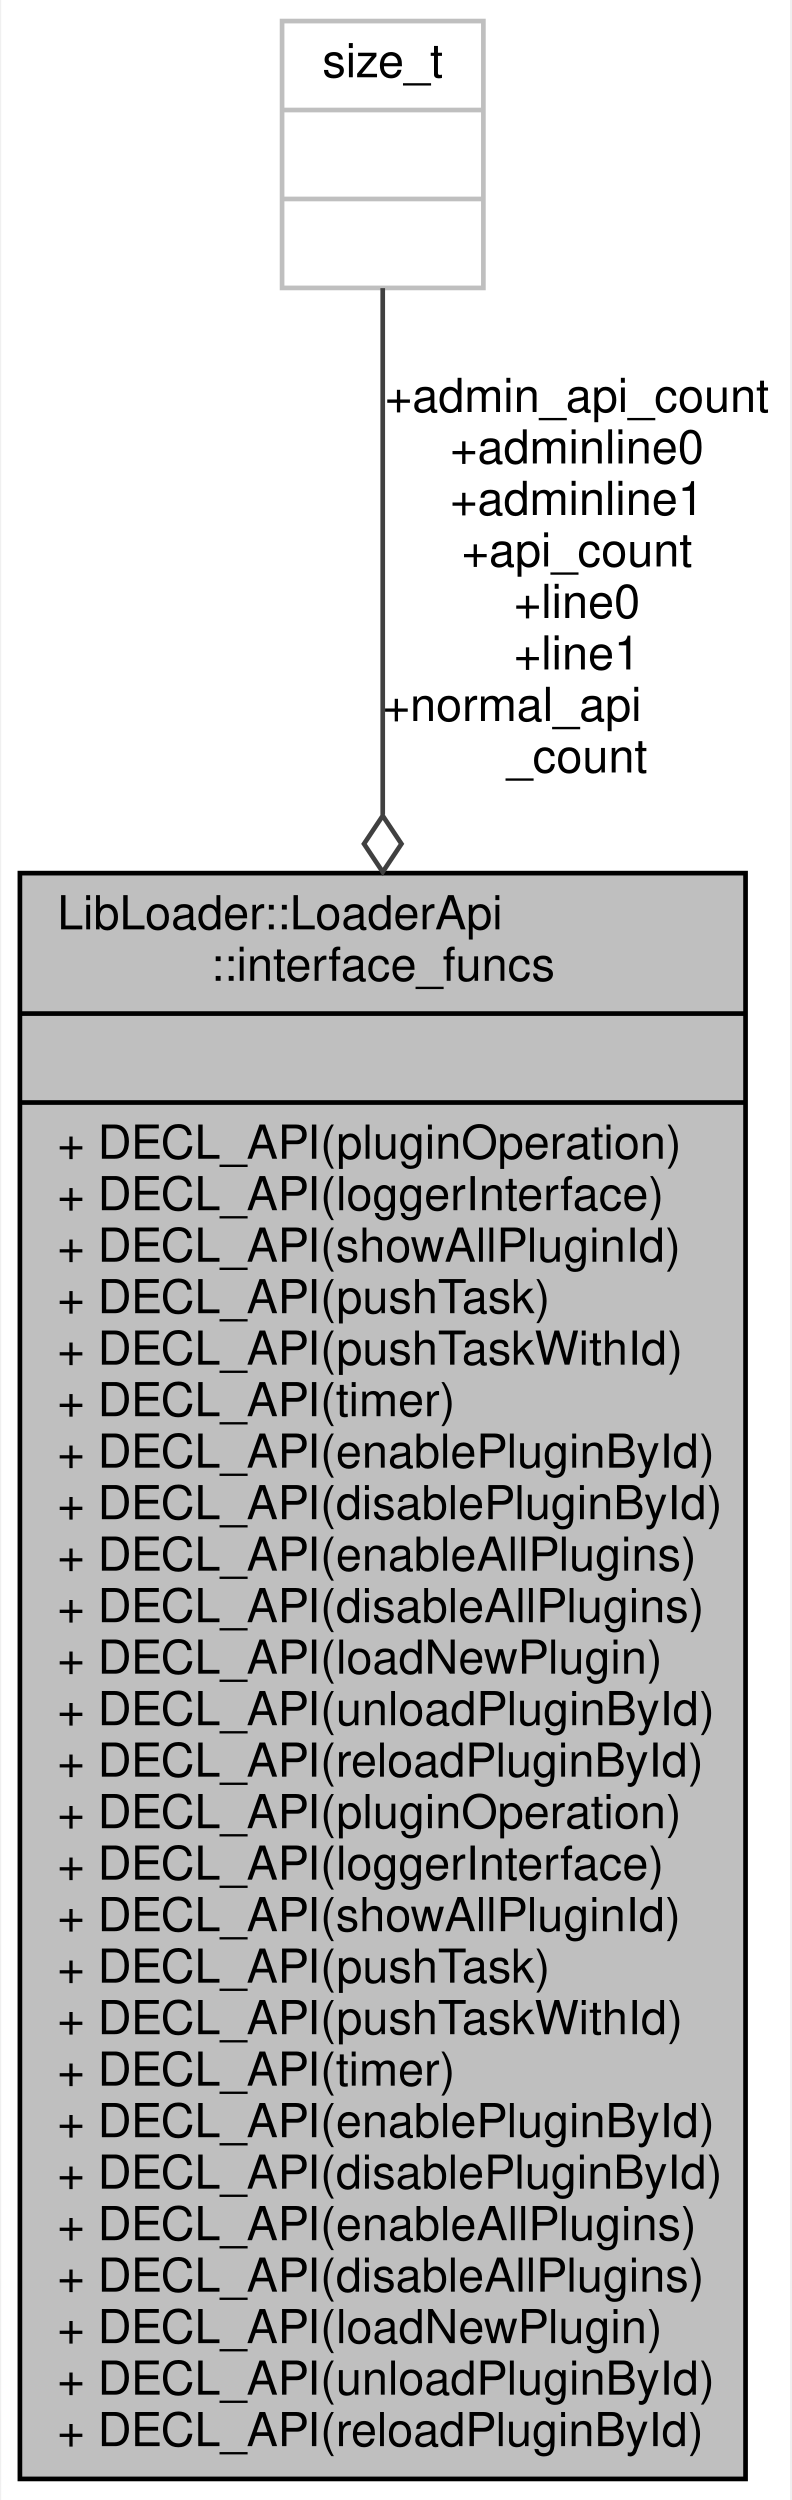
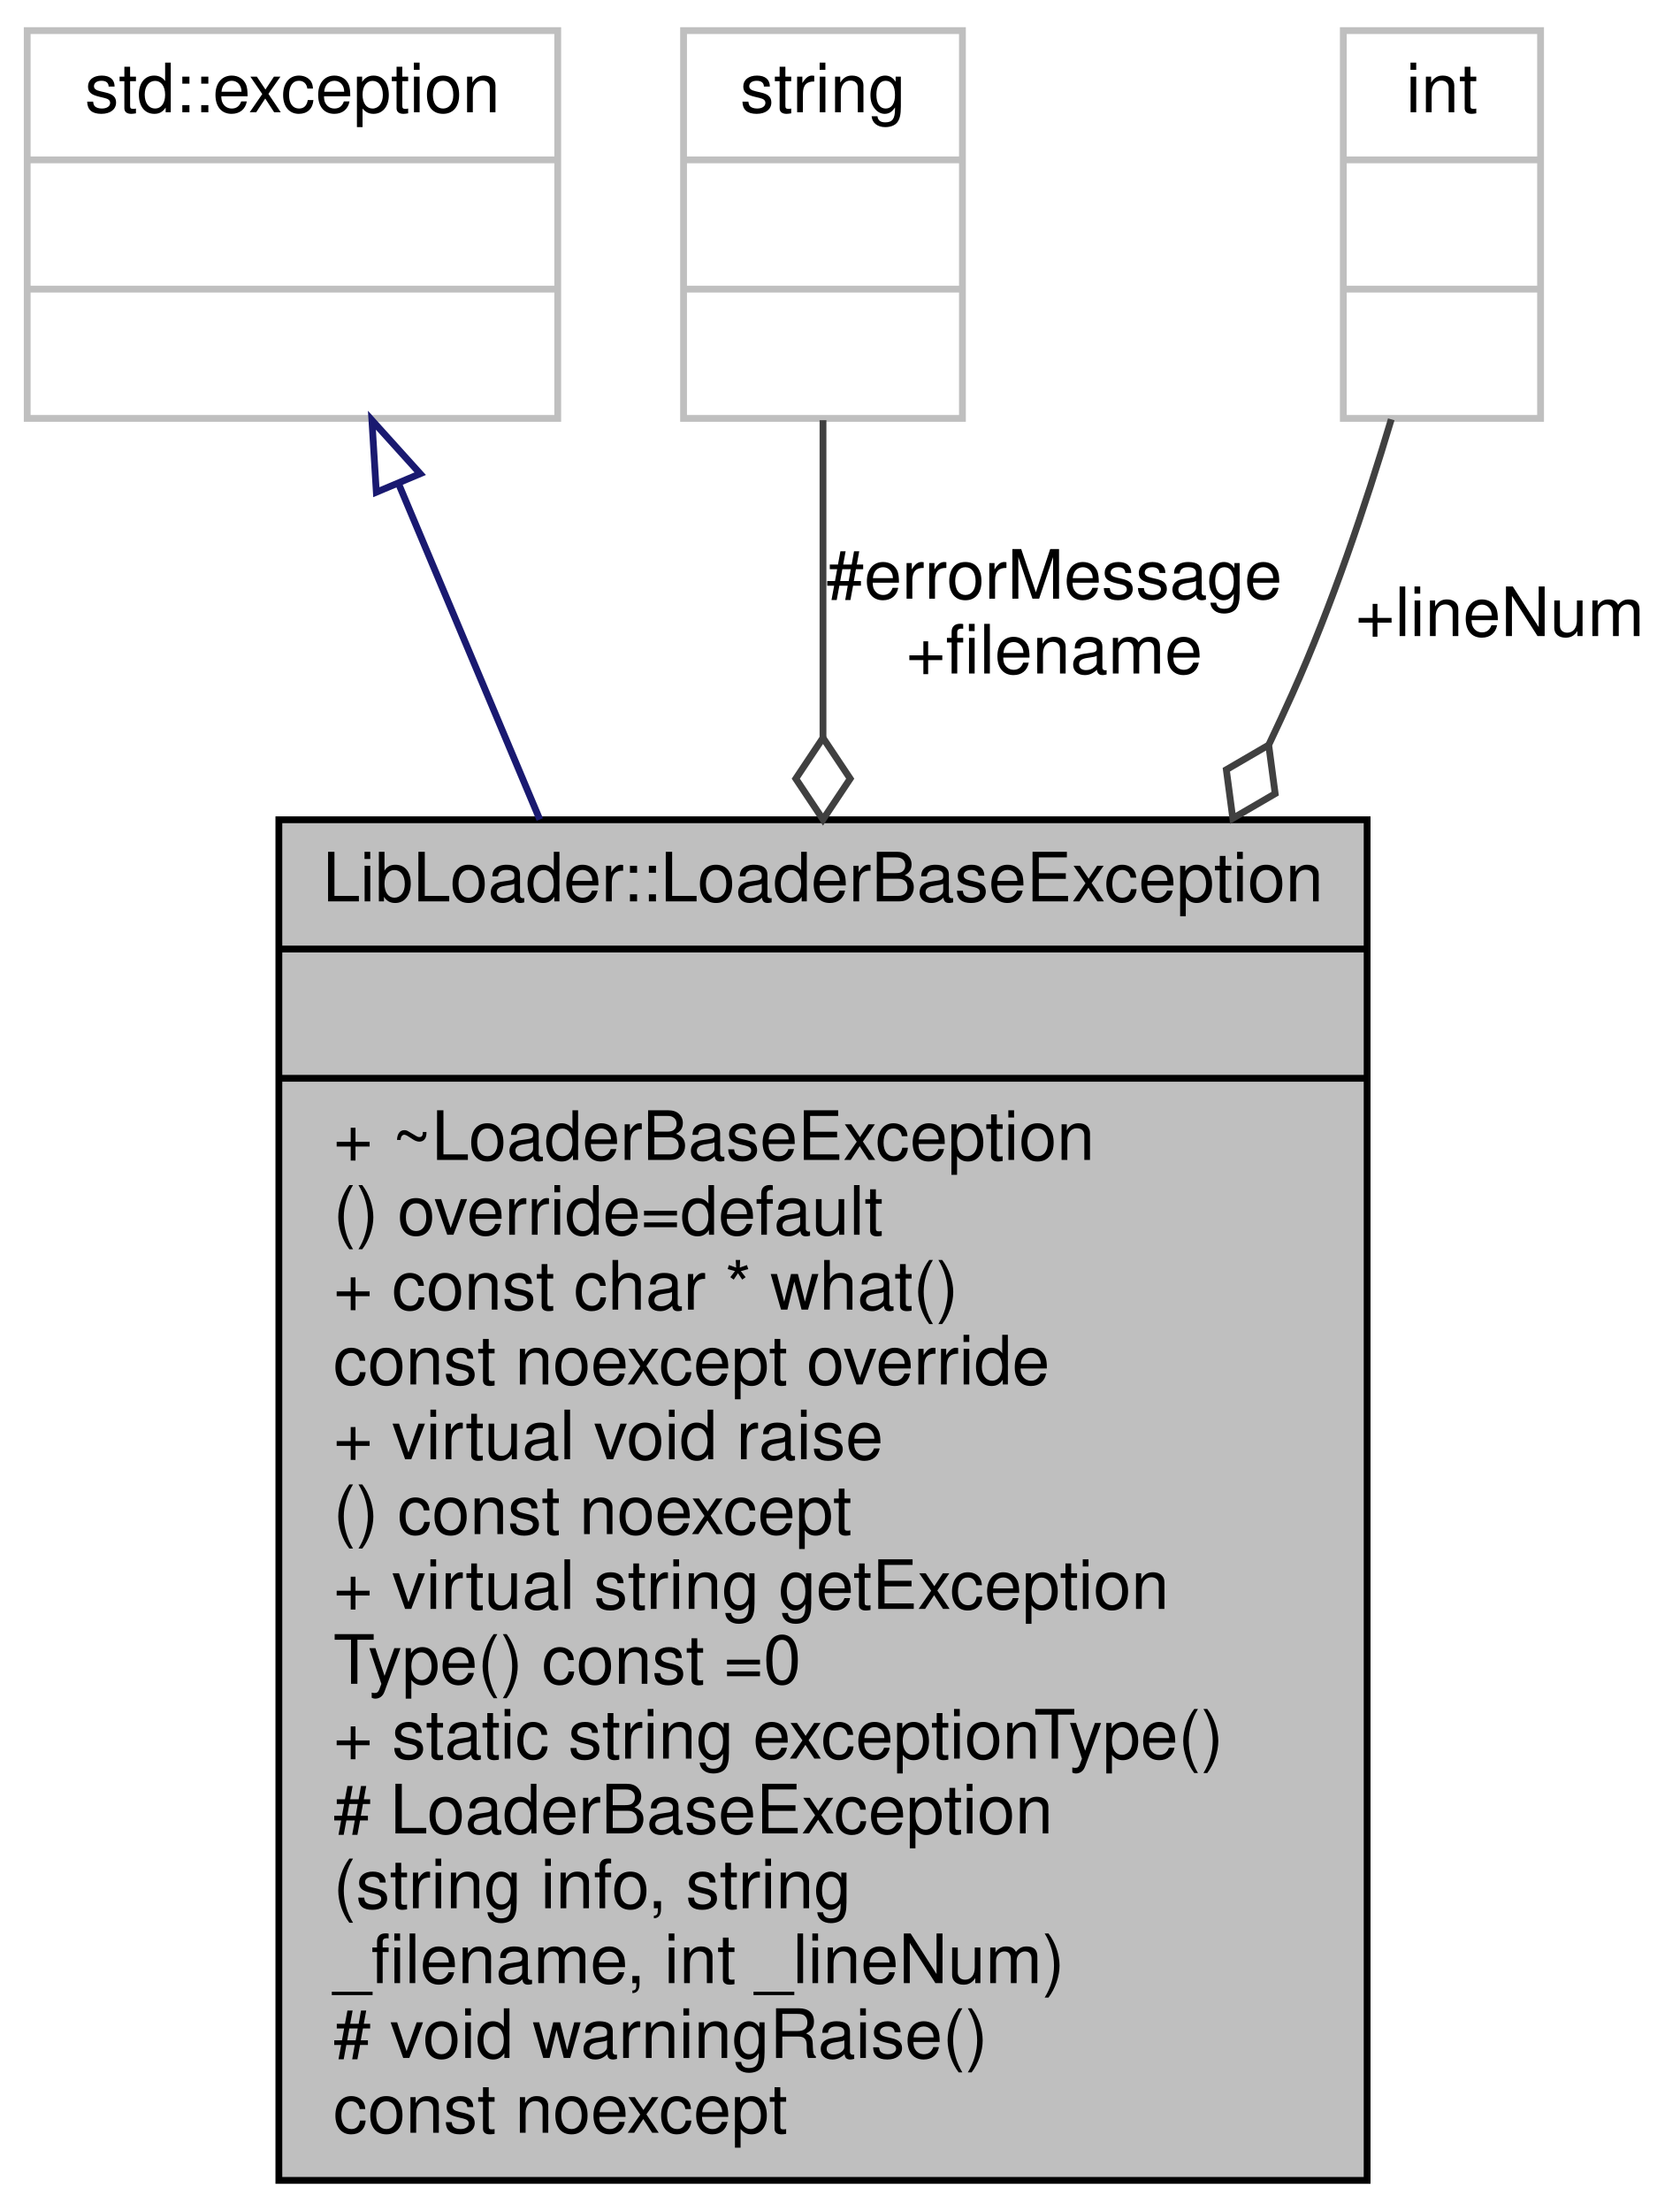
- <svg xmlns="http://www.w3.org/2000/svg" xmlns:xlink="http://www.w3.org/1999/xlink" width="169pt" height="534pt" viewBox="0.00 0.00 168.50 534.00">
-   <g id="graph0" class="graph" transform="scale(1 1) rotate(0) translate(4 530)">
-     <polygon fill="white" stroke="transparent" points="-4,4 -4,-530 164.5,-530 164.5,4 -4,4" />
+ <svg xmlns="http://www.w3.org/2000/svg" xmlns:xlink="http://www.w3.org/1999/xlink" width="247pt" height="325pt" viewBox="0.00 0.00 247.00 325.00">
+   <g id="graph0" class="graph" transform="scale(1 1) rotate(0) translate(4 321)">
+     <polygon fill="white" stroke="transparent" points="-4,4 -4,-321 243,-321 243,4 -4,4" />
    <g id="node1" class="node">
      <g id="a_node1">
        <a xlink:title=" ">
-           <polygon fill="#bfbfbf" stroke="black" points="0,-0.5 0,-343.5 155,-343.5 155,-0.5 0,-0.5" />
-           <text text-anchor="start" x="8" y="-331.5" font-family="Helvetica,sans-Serif" font-size="10.00">LibLoader::LoaderApi</text>
-           <text text-anchor="middle" x="77.5" y="-320.5" font-family="Helvetica,sans-Serif" font-size="10.00">::interface_funcs</text>
-           <polyline fill="none" stroke="black" points="0,-313.5 155,-313.5 " />
-           <text text-anchor="middle" x="77.5" y="-301.5" font-family="Helvetica,sans-Serif" font-size="10.00"> </text>
-           <polyline fill="none" stroke="black" points="0,-294.5 155,-294.5 " />
-           <text text-anchor="start" x="8" y="-282.5" font-family="Helvetica,sans-Serif" font-size="10.00">+ DECL_API(pluginOperation)</text>
-           <text text-anchor="start" x="8" y="-271.5" font-family="Helvetica,sans-Serif" font-size="10.00">+ DECL_API(loggerInterface)</text>
-           <text text-anchor="start" x="8" y="-260.5" font-family="Helvetica,sans-Serif" font-size="10.00">+ DECL_API(showAllPluginId)</text>
-           <text text-anchor="start" x="8" y="-249.5" font-family="Helvetica,sans-Serif" font-size="10.00">+ DECL_API(pushTask)</text>
-           <text text-anchor="start" x="8" y="-238.5" font-family="Helvetica,sans-Serif" font-size="10.00">+ DECL_API(pushTaskWithId)</text>
-           <text text-anchor="start" x="8" y="-227.5" font-family="Helvetica,sans-Serif" font-size="10.00">+ DECL_API(timer)</text>
-           <text text-anchor="start" x="8" y="-216.5" font-family="Helvetica,sans-Serif" font-size="10.00">+ DECL_API(enablePluginById)</text>
-           <text text-anchor="start" x="8" y="-205.5" font-family="Helvetica,sans-Serif" font-size="10.00">+ DECL_API(disablePluginById)</text>
-           <text text-anchor="start" x="8" y="-194.5" font-family="Helvetica,sans-Serif" font-size="10.00">+ DECL_API(enableAllPlugins)</text>
-           <text text-anchor="start" x="8" y="-183.5" font-family="Helvetica,sans-Serif" font-size="10.00">+ DECL_API(disableAllPlugins)</text>
-           <text text-anchor="start" x="8" y="-172.5" font-family="Helvetica,sans-Serif" font-size="10.00">+ DECL_API(loadNewPlugin)</text>
-           <text text-anchor="start" x="8" y="-161.5" font-family="Helvetica,sans-Serif" font-size="10.00">+ DECL_API(unloadPluginById)</text>
-           <text text-anchor="start" x="8" y="-150.5" font-family="Helvetica,sans-Serif" font-size="10.00">+ DECL_API(reloadPluginById)</text>
-           <text text-anchor="start" x="8" y="-139.5" font-family="Helvetica,sans-Serif" font-size="10.00">+ DECL_API(pluginOperation)</text>
-           <text text-anchor="start" x="8" y="-128.5" font-family="Helvetica,sans-Serif" font-size="10.00">+ DECL_API(loggerInterface)</text>
-           <text text-anchor="start" x="8" y="-117.5" font-family="Helvetica,sans-Serif" font-size="10.00">+ DECL_API(showAllPluginId)</text>
-           <text text-anchor="start" x="8" y="-106.5" font-family="Helvetica,sans-Serif" font-size="10.00">+ DECL_API(pushTask)</text>
-           <text text-anchor="start" x="8" y="-95.5" font-family="Helvetica,sans-Serif" font-size="10.00">+ DECL_API(pushTaskWithId)</text>
-           <text text-anchor="start" x="8" y="-84.5" font-family="Helvetica,sans-Serif" font-size="10.00">+ DECL_API(timer)</text>
-           <text text-anchor="start" x="8" y="-73.5" font-family="Helvetica,sans-Serif" font-size="10.00">+ DECL_API(enablePluginById)</text>
-           <text text-anchor="start" x="8" y="-62.5" font-family="Helvetica,sans-Serif" font-size="10.00">+ DECL_API(disablePluginById)</text>
-           <text text-anchor="start" x="8" y="-51.5" font-family="Helvetica,sans-Serif" font-size="10.00">+ DECL_API(enableAllPlugins)</text>
-           <text text-anchor="start" x="8" y="-40.5" font-family="Helvetica,sans-Serif" font-size="10.00">+ DECL_API(disableAllPlugins)</text>
-           <text text-anchor="start" x="8" y="-29.5" font-family="Helvetica,sans-Serif" font-size="10.00">+ DECL_API(loadNewPlugin)</text>
-           <text text-anchor="start" x="8" y="-18.5" font-family="Helvetica,sans-Serif" font-size="10.00">+ DECL_API(unloadPluginById)</text>
-           <text text-anchor="start" x="8" y="-7.5" font-family="Helvetica,sans-Serif" font-size="10.00">+ DECL_API(reloadPluginById)</text>
+           <polygon fill="#bfbfbf" stroke="black" points="37,-0.5 37,-200.5 197,-200.5 197,-0.5 37,-0.5" />
+           <text text-anchor="middle" x="117" y="-188.5" font-family="Helvetica,sans-Serif" font-size="10.00">LibLoader::LoaderBaseException</text>
+           <polyline fill="none" stroke="black" points="37,-181.5 197,-181.5 " />
+           <text text-anchor="middle" x="117" y="-169.5" font-family="Helvetica,sans-Serif" font-size="10.00"> </text>
+           <polyline fill="none" stroke="black" points="37,-162.5 197,-162.5 " />
+           <text text-anchor="start" x="45" y="-150.5" font-family="Helvetica,sans-Serif" font-size="10.00">+ ~LoaderBaseException</text>
+           <text text-anchor="start" x="45" y="-139.5" font-family="Helvetica,sans-Serif" font-size="10.00">() override=default</text>
+           <text text-anchor="start" x="45" y="-128.5" font-family="Helvetica,sans-Serif" font-size="10.00">+ const char * what()</text>
+           <text text-anchor="start" x="45" y="-117.5" font-family="Helvetica,sans-Serif" font-size="10.00"> const noexcept override</text>
+           <text text-anchor="start" x="45" y="-106.5" font-family="Helvetica,sans-Serif" font-size="10.00">+ virtual void raise</text>
+           <text text-anchor="start" x="45" y="-95.5" font-family="Helvetica,sans-Serif" font-size="10.00">() const noexcept</text>
+           <text text-anchor="start" x="45" y="-84.5" font-family="Helvetica,sans-Serif" font-size="10.00">+ virtual string getException</text>
+           <text text-anchor="start" x="45" y="-73.5" font-family="Helvetica,sans-Serif" font-size="10.00">Type() const =0</text>
+           <text text-anchor="start" x="45" y="-62.5" font-family="Helvetica,sans-Serif" font-size="10.00">+ static string exceptionType()</text>
+           <text text-anchor="start" x="45" y="-51.5" font-family="Helvetica,sans-Serif" font-size="10.00"># LoaderBaseException</text>
+           <text text-anchor="start" x="45" y="-40.5" font-family="Helvetica,sans-Serif" font-size="10.00">(string info, string</text>
+           <text text-anchor="start" x="45" y="-29.5" font-family="Helvetica,sans-Serif" font-size="10.00"> _filename, int _lineNum)</text>
+           <text text-anchor="start" x="45" y="-18.5" font-family="Helvetica,sans-Serif" font-size="10.00"># void warningRaise()</text>
+           <text text-anchor="start" x="45" y="-7.5" font-family="Helvetica,sans-Serif" font-size="10.00"> const noexcept</text>
        </a>
      </g>
    </g>
    <g id="node2" class="node">
      <g id="a_node2">
        <a xlink:title=" ">
-           <polygon fill="white" stroke="#bfbfbf" points="56,-468.5 56,-525.5 99,-525.5 99,-468.5 56,-468.5" />
-           <text text-anchor="middle" x="77.5" y="-513.5" font-family="Helvetica,sans-Serif" font-size="10.00">size_t</text>
-           <polyline fill="none" stroke="#bfbfbf" points="56,-506.5 99,-506.5 " />
-           <text text-anchor="middle" x="77.5" y="-494.5" font-family="Helvetica,sans-Serif" font-size="10.00"> </text>
-           <polyline fill="none" stroke="#bfbfbf" points="56,-487.5 99,-487.5 " />
-           <text text-anchor="middle" x="77.5" y="-475.5" font-family="Helvetica,sans-Serif" font-size="10.00"> </text>
+           <polygon fill="white" stroke="#bfbfbf" points="0,-259.5 0,-316.5 78,-316.5 78,-259.5 0,-259.5" />
+           <text text-anchor="middle" x="39" y="-304.5" font-family="Helvetica,sans-Serif" font-size="10.00">std::exception</text>
+           <polyline fill="none" stroke="#bfbfbf" points="0,-297.5 78,-297.5 " />
+           <text text-anchor="middle" x="39" y="-285.5" font-family="Helvetica,sans-Serif" font-size="10.00"> </text>
+           <polyline fill="none" stroke="#bfbfbf" points="0,-278.5 78,-278.5 " />
+           <text text-anchor="middle" x="39" y="-266.5" font-family="Helvetica,sans-Serif" font-size="10.00"> </text>
        </a>
      </g>
    </g>
    <g id="edge1" class="edge">
-       <path fill="none" stroke="#404040" d="M77.5,-468.46C77.5,-442.19 77.5,-400.16 77.5,-355.96" />
-       <polygon fill="none" stroke="#404040" points="77.5,-355.75 73.5,-349.75 77.5,-343.75 81.5,-349.75 77.5,-355.75" />
-       <text text-anchor="middle" x="119" y="-442" font-family="Helvetica,sans-Serif" font-size="10.00"> +admin_api_count</text>
-       <text text-anchor="middle" x="119" y="-431" font-family="Helvetica,sans-Serif" font-size="10.00">+adminline0</text>
-       <text text-anchor="middle" x="119" y="-420" font-family="Helvetica,sans-Serif" font-size="10.00">+adminline1</text>
-       <text text-anchor="middle" x="119" y="-409" font-family="Helvetica,sans-Serif" font-size="10.00">+api_count</text>
-       <text text-anchor="middle" x="119" y="-398" font-family="Helvetica,sans-Serif" font-size="10.00">+line0</text>
-       <text text-anchor="middle" x="119" y="-387" font-family="Helvetica,sans-Serif" font-size="10.00">+line1</text>
-       <text text-anchor="start" x="77.5" y="-376" font-family="Helvetica,sans-Serif" font-size="10.00">+normal_api</text>
-       <text text-anchor="middle" x="119" y="-365" font-family="Helvetica,sans-Serif" font-size="10.00">_count</text>
+       <path fill="none" stroke="midnightblue" d="M54.67,-249.73C60.73,-235.32 67.98,-218.08 75.36,-200.54" />
+       <polygon fill="none" stroke="midnightblue" points="51.33,-248.65 50.68,-259.23 57.78,-251.37 51.33,-248.65" />
+     </g>
+     <g id="node3" class="node">
+       <g id="a_node3">
+         <a xlink:title=" ">
+           <polygon fill="white" stroke="#bfbfbf" points="96.5,-259.5 96.5,-316.5 137.5,-316.5 137.5,-259.5 96.5,-259.5" />
+           <text text-anchor="middle" x="117" y="-304.5" font-family="Helvetica,sans-Serif" font-size="10.00">string</text>
+           <polyline fill="none" stroke="#bfbfbf" points="96.5,-297.5 137.5,-297.5 " />
+           <text text-anchor="middle" x="117" y="-285.5" font-family="Helvetica,sans-Serif" font-size="10.00"> </text>
+           <polyline fill="none" stroke="#bfbfbf" points="96.5,-278.5 137.5,-278.5 " />
+           <text text-anchor="middle" x="117" y="-266.5" font-family="Helvetica,sans-Serif" font-size="10.00"> </text>
+         </a>
+       </g>
+     </g>
+     <g id="edge2" class="edge">
+       <path fill="none" stroke="#404040" d="M117,-259.23C117,-246.25 117,-229.87 117,-212.6" />
+       <polygon fill="none" stroke="#404040" points="117,-212.54 113,-206.54 117,-200.54 121,-206.54 117,-212.54" />
+       <text text-anchor="middle" x="151" y="-233" font-family="Helvetica,sans-Serif" font-size="10.00"> #errorMessage</text>
+       <text text-anchor="middle" x="151" y="-222" font-family="Helvetica,sans-Serif" font-size="10.00">+filename</text>
+     </g>
+     <g id="node4" class="node">
+       <g id="a_node4">
+         <a xlink:title=" ">
+           <polygon fill="white" stroke="#bfbfbf" points="193.5,-259.5 193.5,-316.5 222.5,-316.5 222.5,-259.5 193.5,-259.5" />
+           <text text-anchor="middle" x="208" y="-304.5" font-family="Helvetica,sans-Serif" font-size="10.00">int</text>
+           <polyline fill="none" stroke="#bfbfbf" points="193.5,-297.5 222.5,-297.5 " />
+           <text text-anchor="middle" x="208" y="-285.5" font-family="Helvetica,sans-Serif" font-size="10.00"> </text>
+           <polyline fill="none" stroke="#bfbfbf" points="193.5,-278.5 222.5,-278.5 " />
+           <text text-anchor="middle" x="208" y="-266.5" font-family="Helvetica,sans-Serif" font-size="10.00"> </text>
+         </a>
+       </g>
+     </g>
+     <g id="edge3" class="edge">
+       <path fill="none" stroke="#404040" d="M200.55,-259.36C196.79,-246.8 191.79,-231.9 186,-219 184.9,-216.55 183.76,-214.08 182.58,-211.6" />
+       <polygon fill="none" stroke="#404040" points="182.53,-211.49 176.3,-207.86 177.25,-200.71 183.48,-204.34 182.53,-211.49" />
+       <text text-anchor="middle" x="216.5" y="-227.5" font-family="Helvetica,sans-Serif" font-size="10.00"> +lineNum</text>
    </g>
  </g>
</svg>
